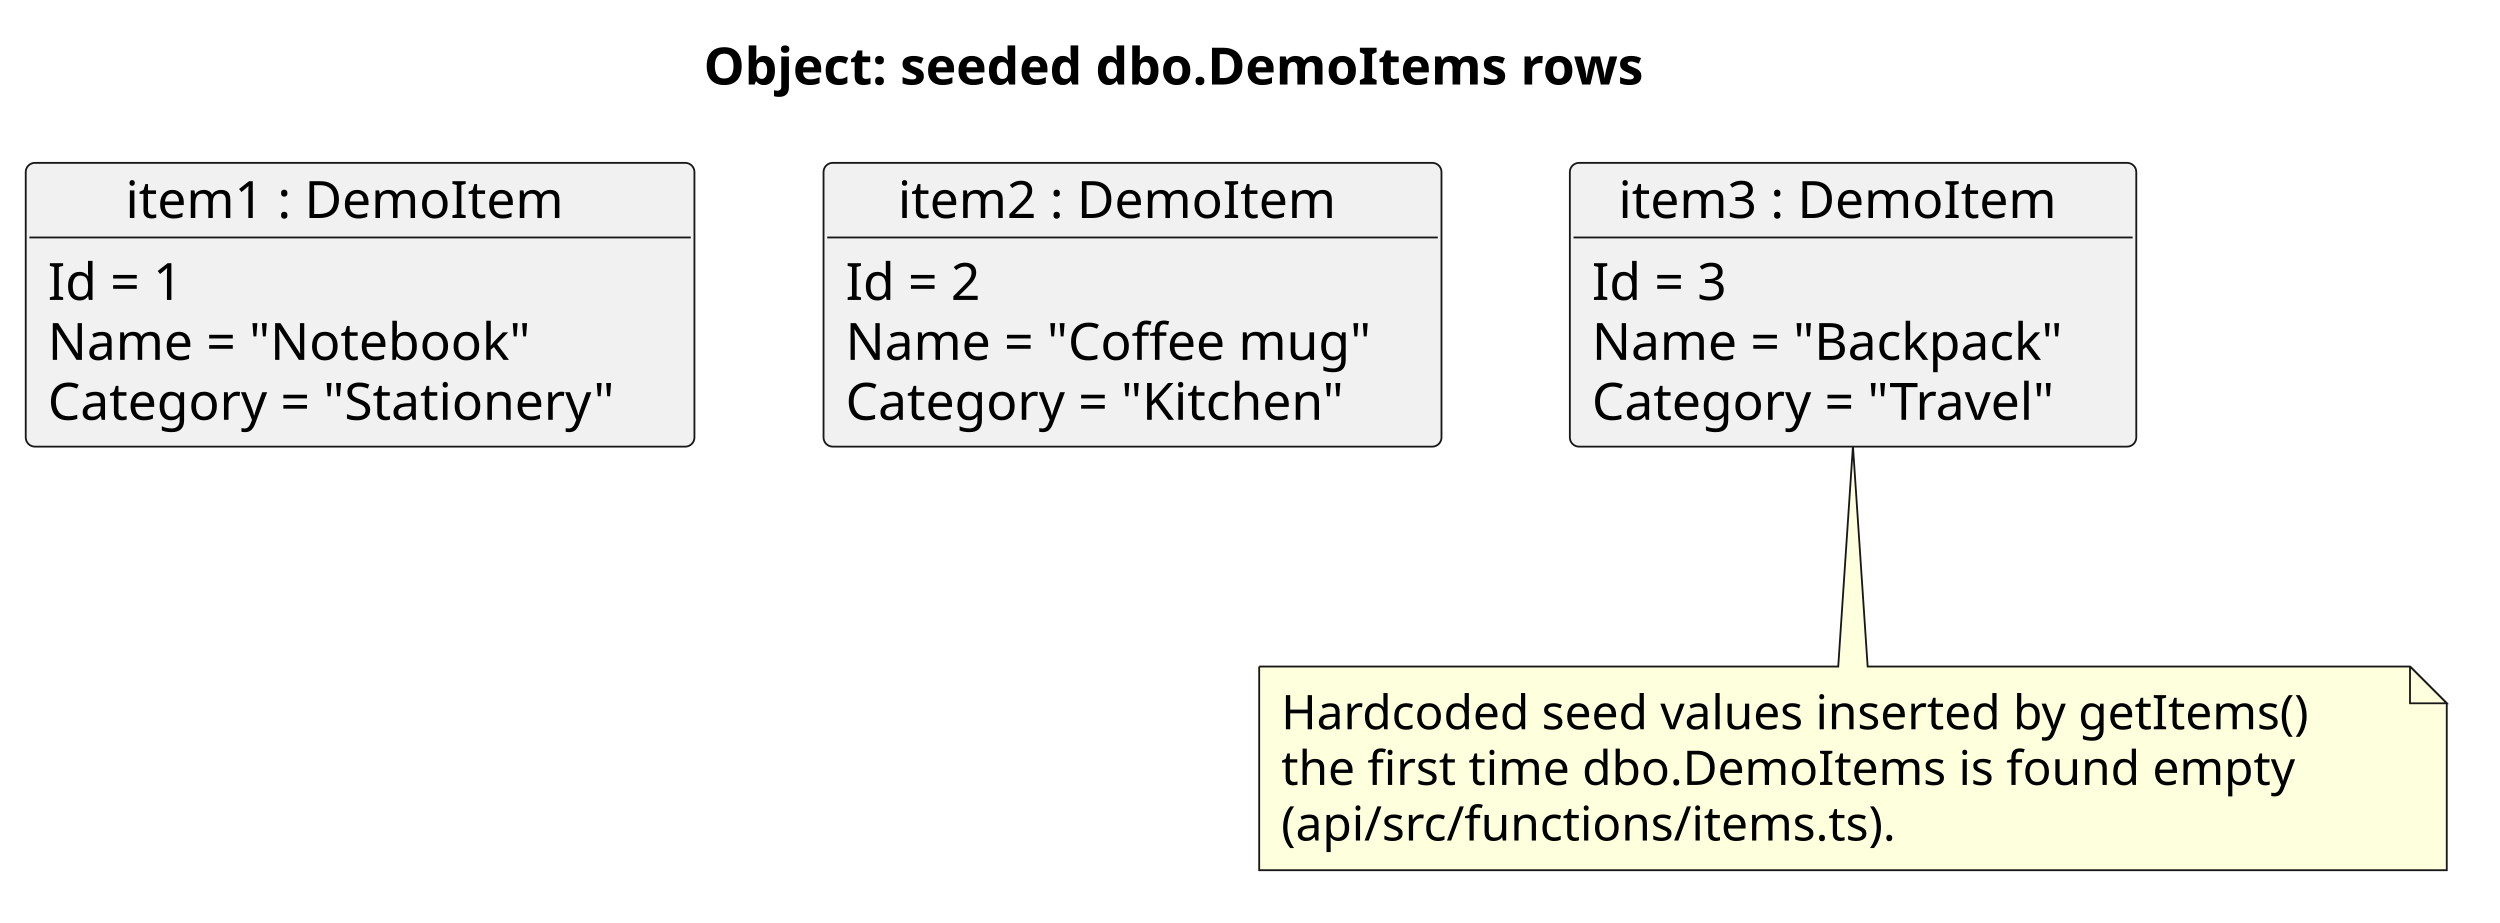
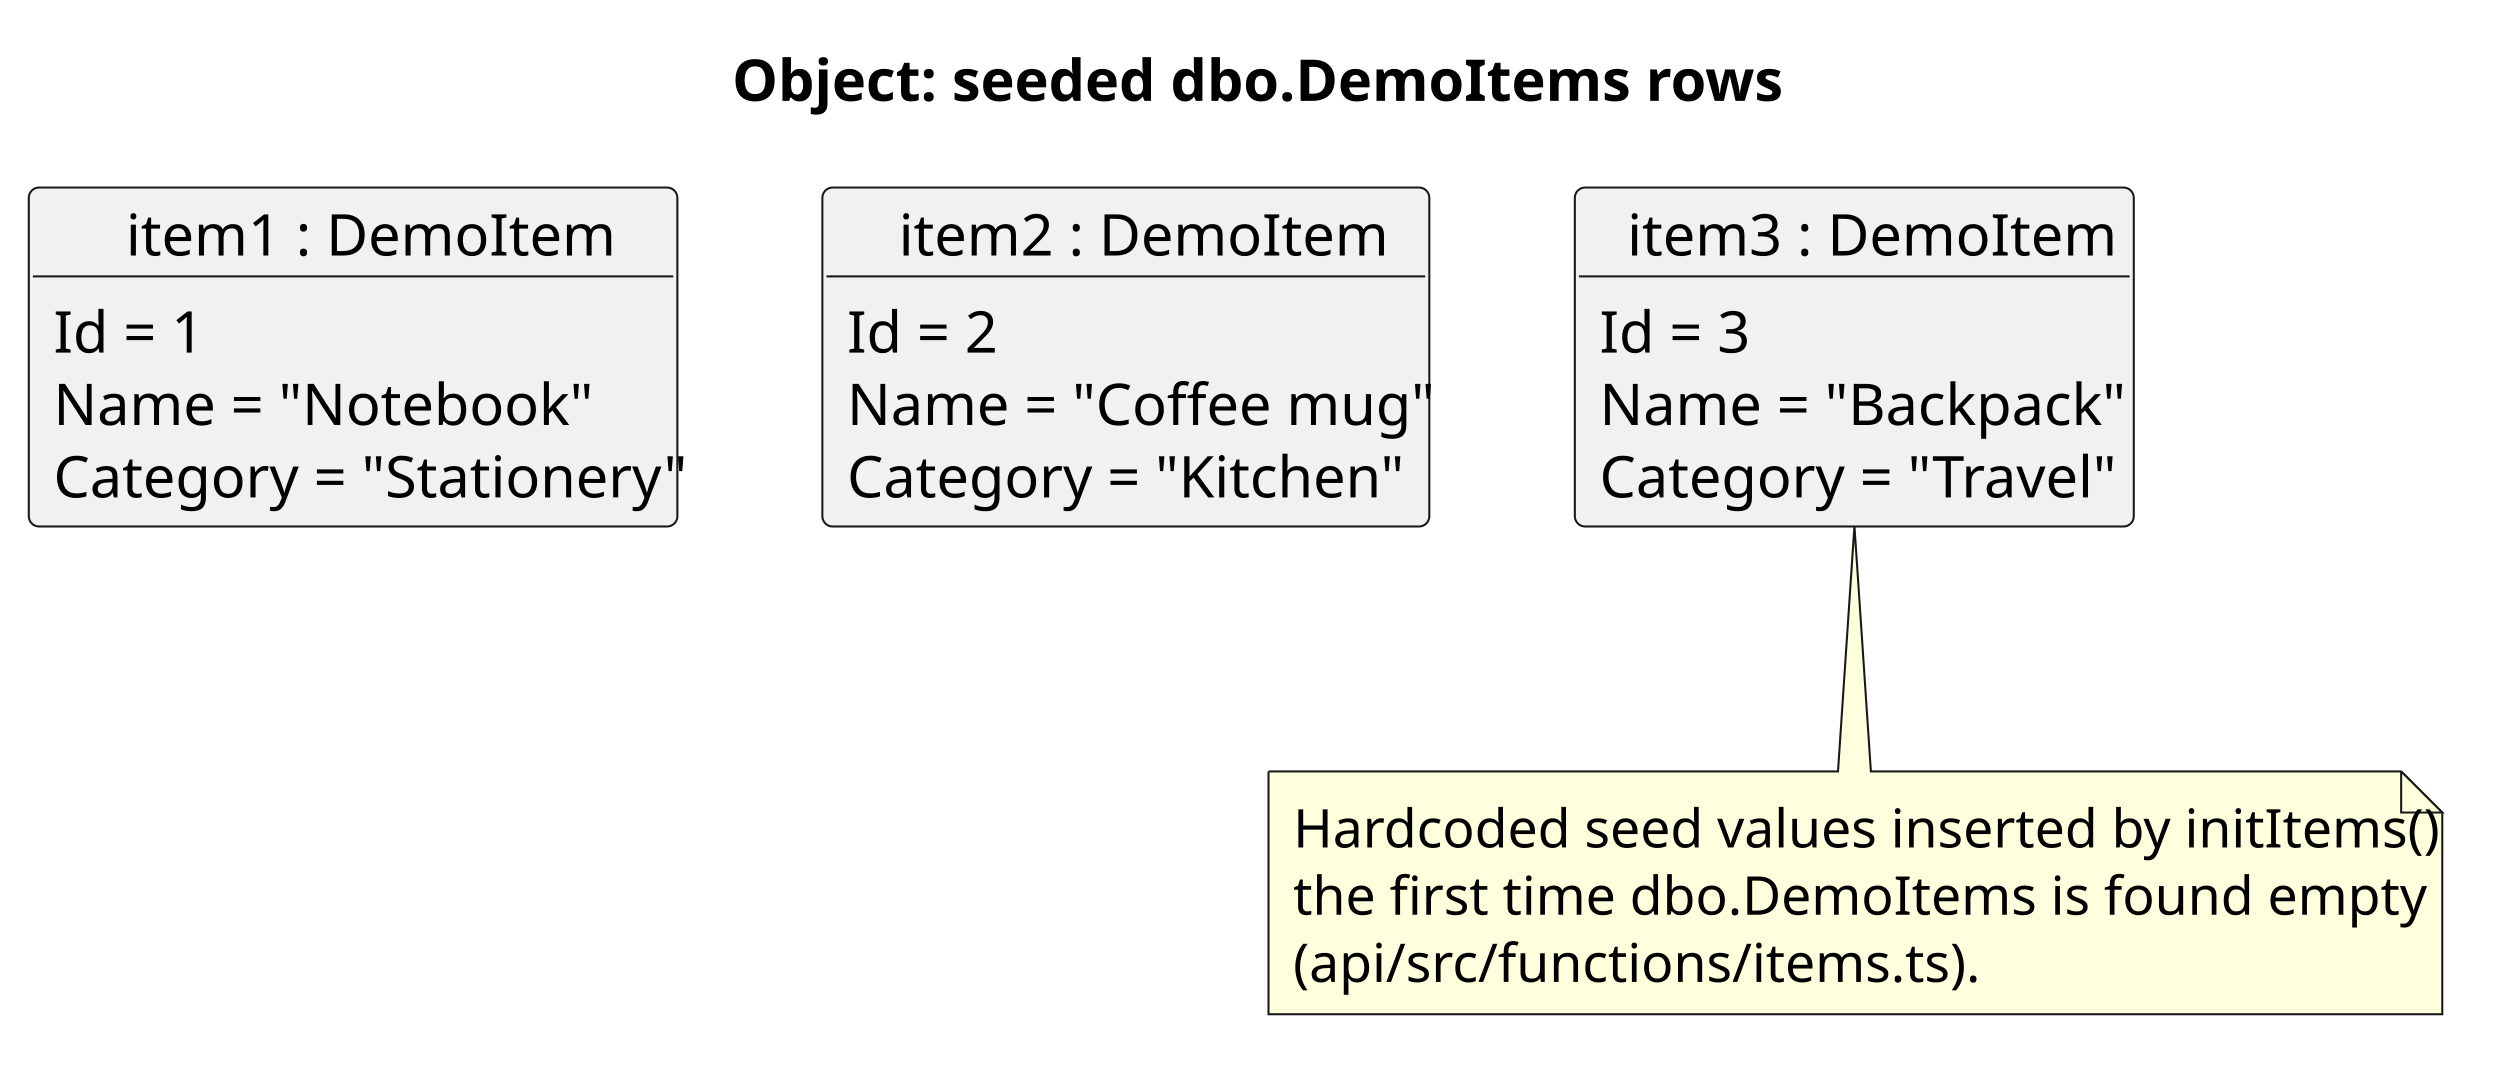
- <svg xmlns="http://www.w3.org/2000/svg" version="1.1" data-diagram-type="CLASS" style="width:680px;height:251px;background:#FFFFFF;" width="680px" height="251px" viewBox="0 0 680 251" zoomAndPan="magnify" preserveAspectRatio="none" contentStyleType="text/css">
+ <svg xmlns="http://www.w3.org/2000/svg" version="1.1" data-diagram-type="CLASS" style="width:608px;height:261px;background:#FFFFFF;" width="608px" height="261px" viewBox="0 0 608 261" zoomAndPan="magnify" preserveAspectRatio="none" contentStyleType="text/css">
  <defs />
  <g font-family="sans-serif" lengthAdjust="spacing">
    <g class="title" data-source-line="1">
-       <text x="191.412" y="22.995" fill="#000" font-size="14" textLength="290.698" font-weight="700">Object: seeded dbo.DemoItems rows</text>
+       <text x="178.064" y="24.533" fill="#000" font-size="14" textLength="245.834" font-weight="700">Object: seeded dbo.DemoItems rows</text>
    </g>
    <g class="entity" data-qualified-name="item1" id="ent0001" data-source-line="3">
-       <rect x="7" y="44.297" width="181.887" height="77.188" fill="#F1F1F1" style="stroke:#181818;stroke-width:0.5;" rx="2.5" ry="2.5" />
-       <text x="34.133" y="59.292" fill="#000" font-size="14" textLength="127.62">item1 : DemoItem</text>
-       <line x1="8" y1="64.594" x2="187.887" y2="64.594" style="stroke:#181818;stroke-width:0.5;" />
-       <text x="13" y="81.589" fill="#000" font-size="14" textLength="42.554">Id = 1</text>
-       <text x="13" y="97.886" fill="#000" font-size="14" textLength="142.078">Name = "Notebook"</text>
-       <text x="13" y="114.183" fill="#000" font-size="14" textLength="169.887">Category = "Stationery"</text>
+       <rect x="7" y="45.609" width="157.735" height="82.438" fill="#F1F1F1" style="stroke:#181818;stroke-width:0.5;" rx="2.5" ry="2.5" />
+       <text x="30.63" y="62.143" fill="#000" font-size="14" textLength="110.476">item1 : DemoItem</text>
+       <line x1="8" y1="67.219" x2="163.735" y2="67.219" style="stroke:#181818;stroke-width:0.5;" />
+       <text x="13" y="85.752" fill="#000" font-size="14" textLength="35.417">Id = 1</text>
+       <text x="13" y="103.361" fill="#000" font-size="14" textLength="123.17">Name = "Notebook"</text>
+       <text x="13" y="120.971" fill="#000" font-size="14" textLength="145.735">Category = "Stationery"</text>
    </g>
    <g class="entity" data-qualified-name="item2" id="ent0002" data-source-line="8">
-       <rect x="224" y="44.297" width="168.085" height="77.188" fill="#F1F1F1" style="stroke:#181818;stroke-width:0.5;" rx="2.5" ry="2.5" />
-       <text x="244.232" y="59.292" fill="#000" font-size="14" textLength="127.62">item2 : DemoItem</text>
-       <line x1="225" y1="64.594" x2="391.085" y2="64.594" style="stroke:#181818;stroke-width:0.5;" />
-       <text x="230" y="81.589" fill="#000" font-size="14" textLength="42.554">Id = 2</text>
-       <text x="230" y="97.886" fill="#000" font-size="14" textLength="156.085">Name = "Coffee mug"</text>
-       <text x="230" y="114.183" fill="#000" font-size="14" textLength="150.076">Category = "Kitchen"</text>
+       <rect x="200" y="45.609" width="147.611" height="82.438" fill="#F1F1F1" style="stroke:#181818;stroke-width:0.5;" rx="2.5" ry="2.5" />
+       <text x="218.568" y="62.143" fill="#000" font-size="14" textLength="110.476">item2 : DemoItem</text>
+       <line x1="201" y1="67.219" x2="346.611" y2="67.219" style="stroke:#181818;stroke-width:0.5;" />
+       <text x="206" y="85.752" fill="#000" font-size="14" textLength="35.417">Id = 2</text>
+       <text x="206" y="103.361" fill="#000" font-size="14" textLength="135.611">Name = "Coffee mug"</text>
+       <text x="206" y="120.971" fill="#000" font-size="14" textLength="129.397">Category = "Kitchen"</text>
    </g>
    <g class="entity" data-qualified-name="item3" id="ent0003" data-source-line="13">
-       <rect x="427" y="44.297" width="154.071" height="77.188" fill="#F1F1F1" style="stroke:#181818;stroke-width:0.5;" rx="2.5" ry="2.5" />
-       <text x="440.226" y="59.292" fill="#000" font-size="14" textLength="127.62">item3 : DemoItem</text>
-       <line x1="428" y1="64.594" x2="580.071" y2="64.594" style="stroke:#181818;stroke-width:0.5;" />
-       <text x="433" y="81.589" fill="#000" font-size="14" textLength="42.554">Id = 3</text>
-       <text x="433" y="97.886" fill="#000" font-size="14" textLength="142.071">Name = "Backpack"</text>
-       <text x="433" y="114.183" fill="#000" font-size="14" textLength="141.135">Category = "Travel"</text>
+       <rect x="383" y="45.609" width="135.936" height="82.438" fill="#F1F1F1" style="stroke:#181818;stroke-width:0.5;" rx="2.5" ry="2.5" />
+       <text x="395.73" y="62.143" fill="#000" font-size="14" textLength="110.476">item3 : DemoItem</text>
+       <line x1="384" y1="67.219" x2="517.936" y2="67.219" style="stroke:#181818;stroke-width:0.5;" />
+       <text x="389" y="85.752" fill="#000" font-size="14" textLength="35.417">Id = 3</text>
+       <text x="389" y="103.361" fill="#000" font-size="14" textLength="123.936">Name = "Backpack"</text>
+       <text x="389" y="120.971" fill="#000" font-size="14" textLength="121.598">Category = "Travel"</text>
    </g>
    <g class="entity" data-qualified-name="GMN4" id="ent0005" data-source-line="20">
-       <path d="M342.5,181.297 L342.5,236.695 A0,0 0 0 0 342.5,236.695 L665.521,236.695 A0,0 0 0 0 665.521,236.695 L665.521,191.297 L655.521,181.297 L508,181.297 L504,121.337 L500,181.297 L342.5,181.297 A0,0 0 0 0 342.5,181.297" style="stroke:#181818;stroke-width:0.5;" fill="#FEFFDD" />
-       <path d="M655.521,181.297 L655.521,191.297 L665.521,191.297 L655.521,181.297" style="stroke:#181818;stroke-width:0.5;" fill="#FEFFDD" />
-       <text x="348.5" y="198.364" fill="#000" font-size="13" textLength="302.021">Hardcoded seed values inserted by getItems()</text>
-       <text x="348.5" y="213.497" fill="#000" font-size="13" textLength="293.833">the first time dbo.DemoItems is found empty</text>
-       <text x="348.5" y="228.629" fill="#000" font-size="13" textLength="178.534">(api/src/functions/items.ts).</text>
+       <path d="M308.5,187.609 L308.5,246.664 A0,0 0 0 0 308.5,246.664 L593.962,246.664 A0,0 0 0 0 593.962,246.664 L593.962,197.609 L583.962,187.609 L455,187.609 L451,127.919 L447,187.609 L308.5,187.609 A0,0 0 0 0 308.5,187.609" style="stroke:#181818;stroke-width:0.5;" fill="#FEFFDD" />
+       <path d="M583.962,187.609 L583.962,197.609 L593.962,197.609 L583.962,187.609" style="stroke:#181818;stroke-width:0.5;" fill="#FEFFDD" />
+       <text x="314.5" y="206.104" fill="#000" font-size="13" textLength="264.462">Hardcoded seed values inserted by initItems()</text>
+       <text x="314.5" y="222.456" fill="#000" font-size="13" textLength="254.325">the first time dbo.DemoItems is found empty</text>
+       <text x="314.5" y="238.808" fill="#000" font-size="13" textLength="154.597">(api/src/functions/items.ts).</text>
    </g>
  </g>
</svg>
